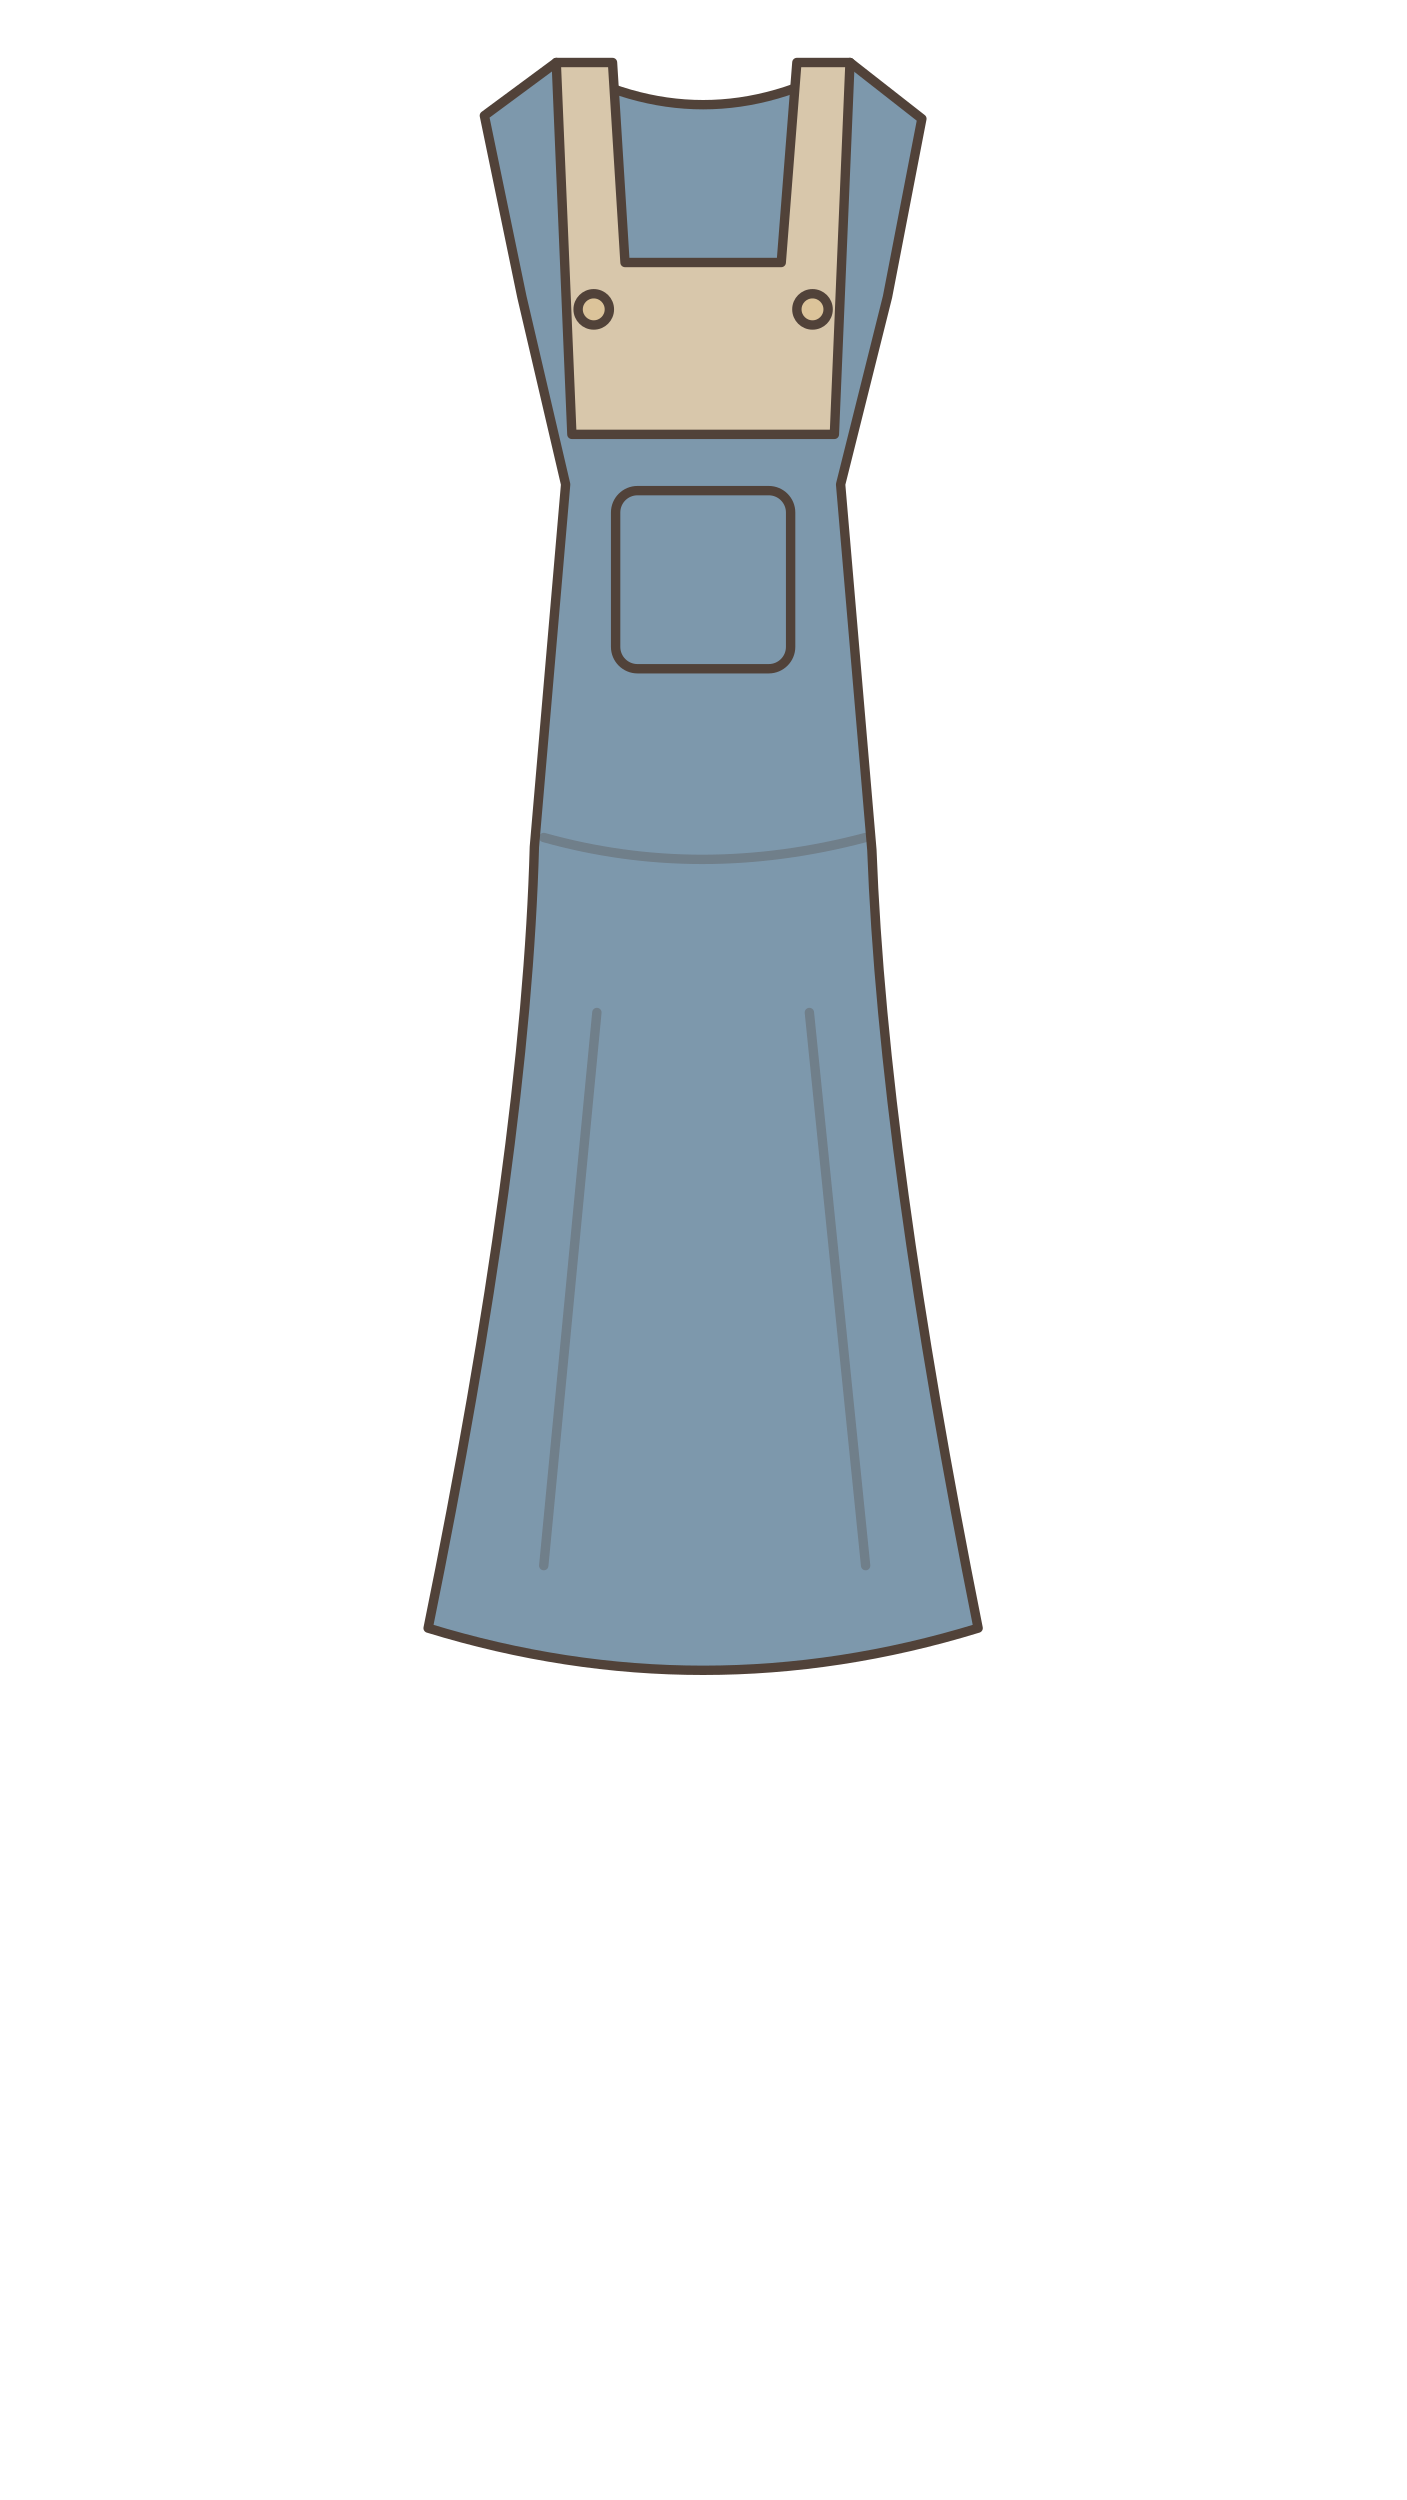
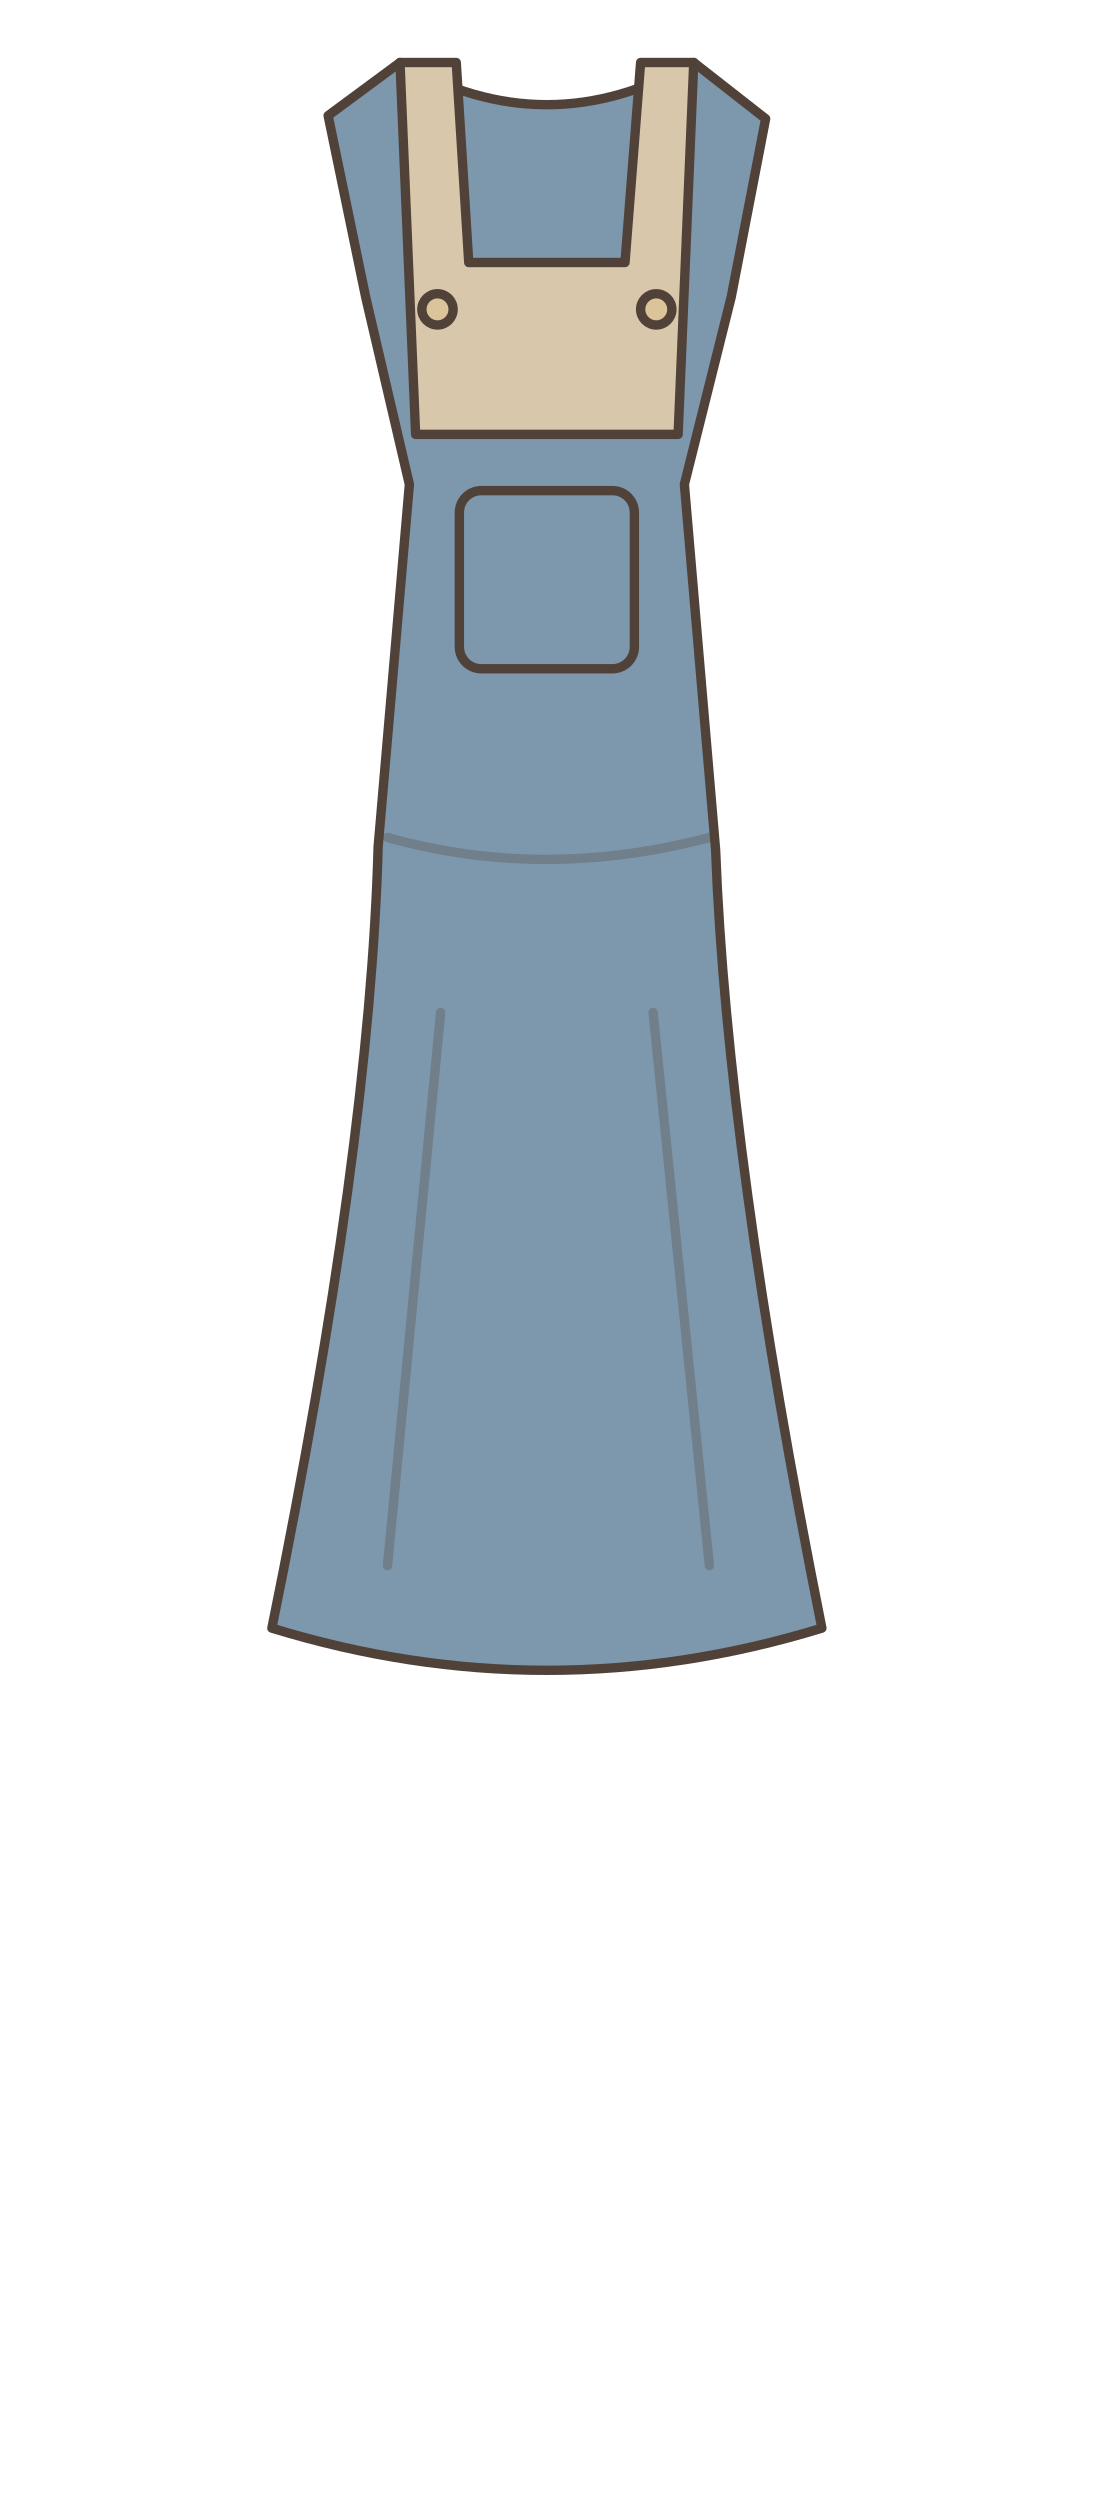
- <svg xmlns="http://www.w3.org/2000/svg" width="720" height="1280" viewBox="185 330 350 800" fill="none">
+ <svg xmlns="http://www.w3.org/2000/svg" width="350" height="800" viewBox="185 330 350 800" fill="none">
  <g stroke="#514239" stroke-width="3" stroke-linecap="round" stroke-linejoin="round">
    <path d="M313 350 L290 367 L302 425 L316 485 L306 601 Q303.4 697 272 851 Q360 878 448 851 Q417.6 699 414 602 L404 485 L419 425 L430 368 L407 350 Q360 377 313 350Z" fill="#7d98ac" />
    <path d="M309 598 Q359 612 412 598 M326 654 L309 831 M394 654 L412 831" stroke="#514239" opacity="0.3" />
    <path d="M313 350 L331 350 L335 414 L385 414 L390 350 L407 350 L402 469 L318 469Z" fill="#d8c7ab" />
    <rect x="332" y="487" width="56" height="57" rx="7" fill="#7d98ac" />
    <circle cx="325" cy="429" r="5" fill="#dcc49a" />
    <circle cx="395" cy="429" r="5" fill="#dcc49a" />
  </g>
</svg>
